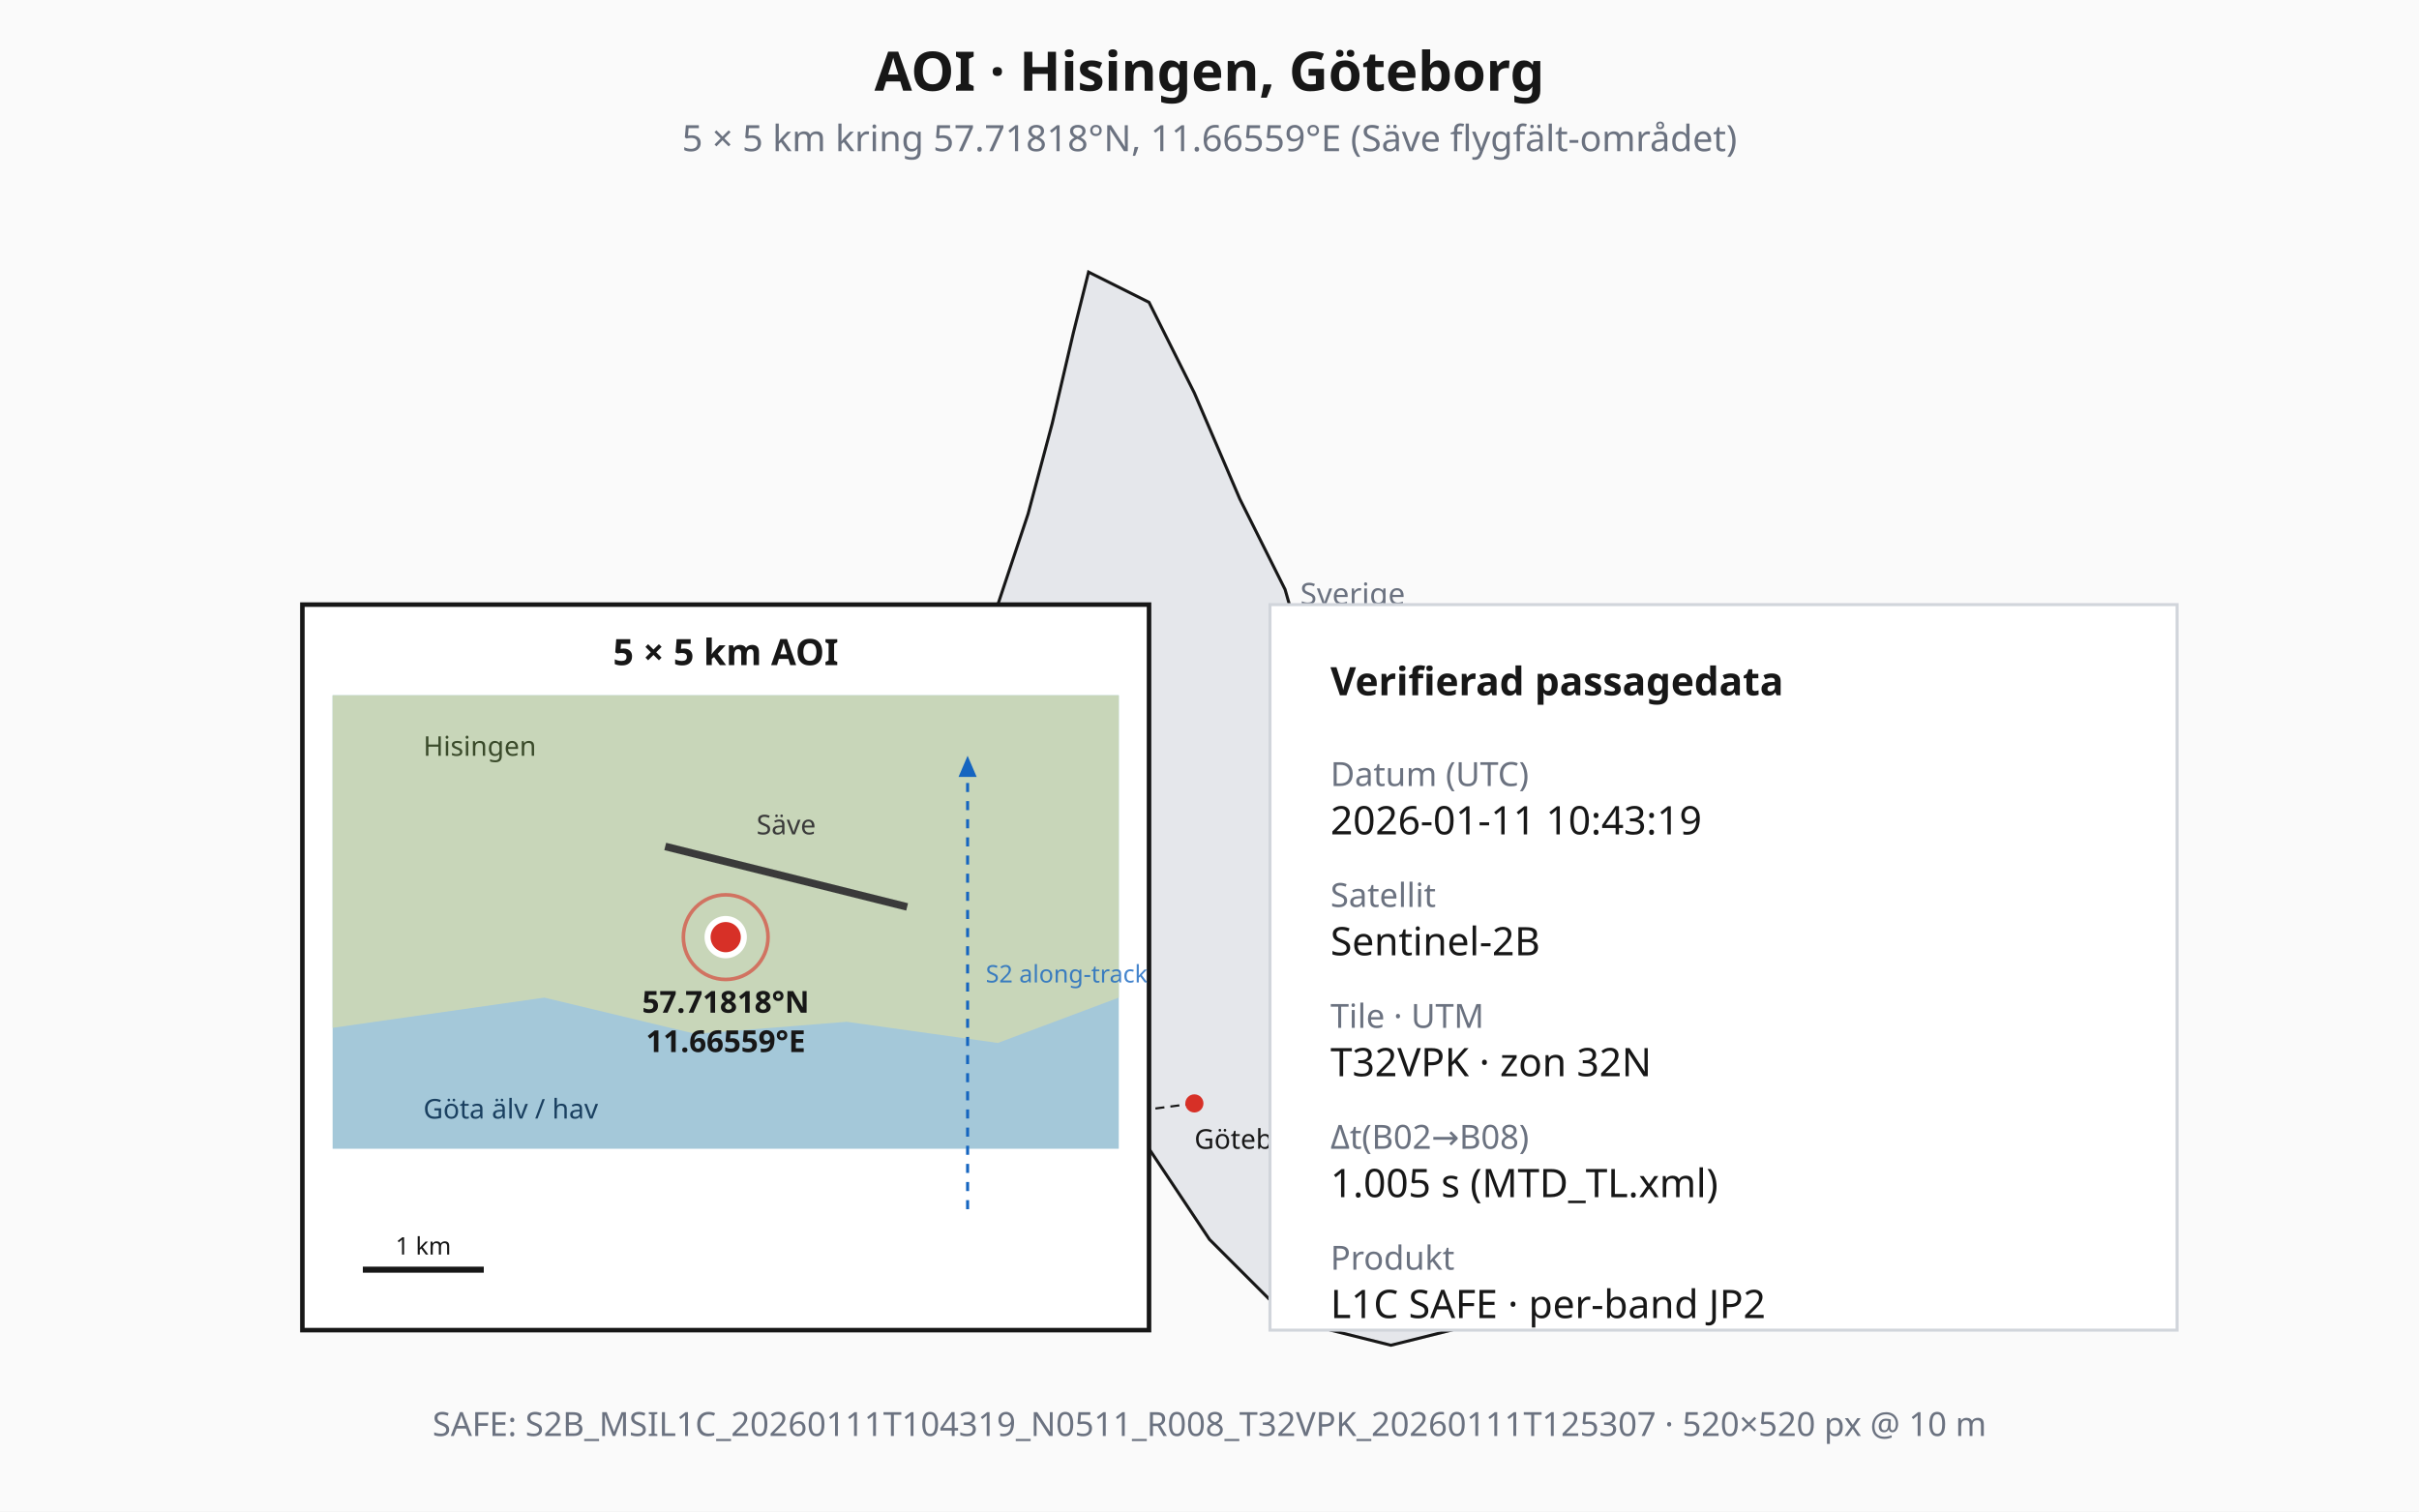
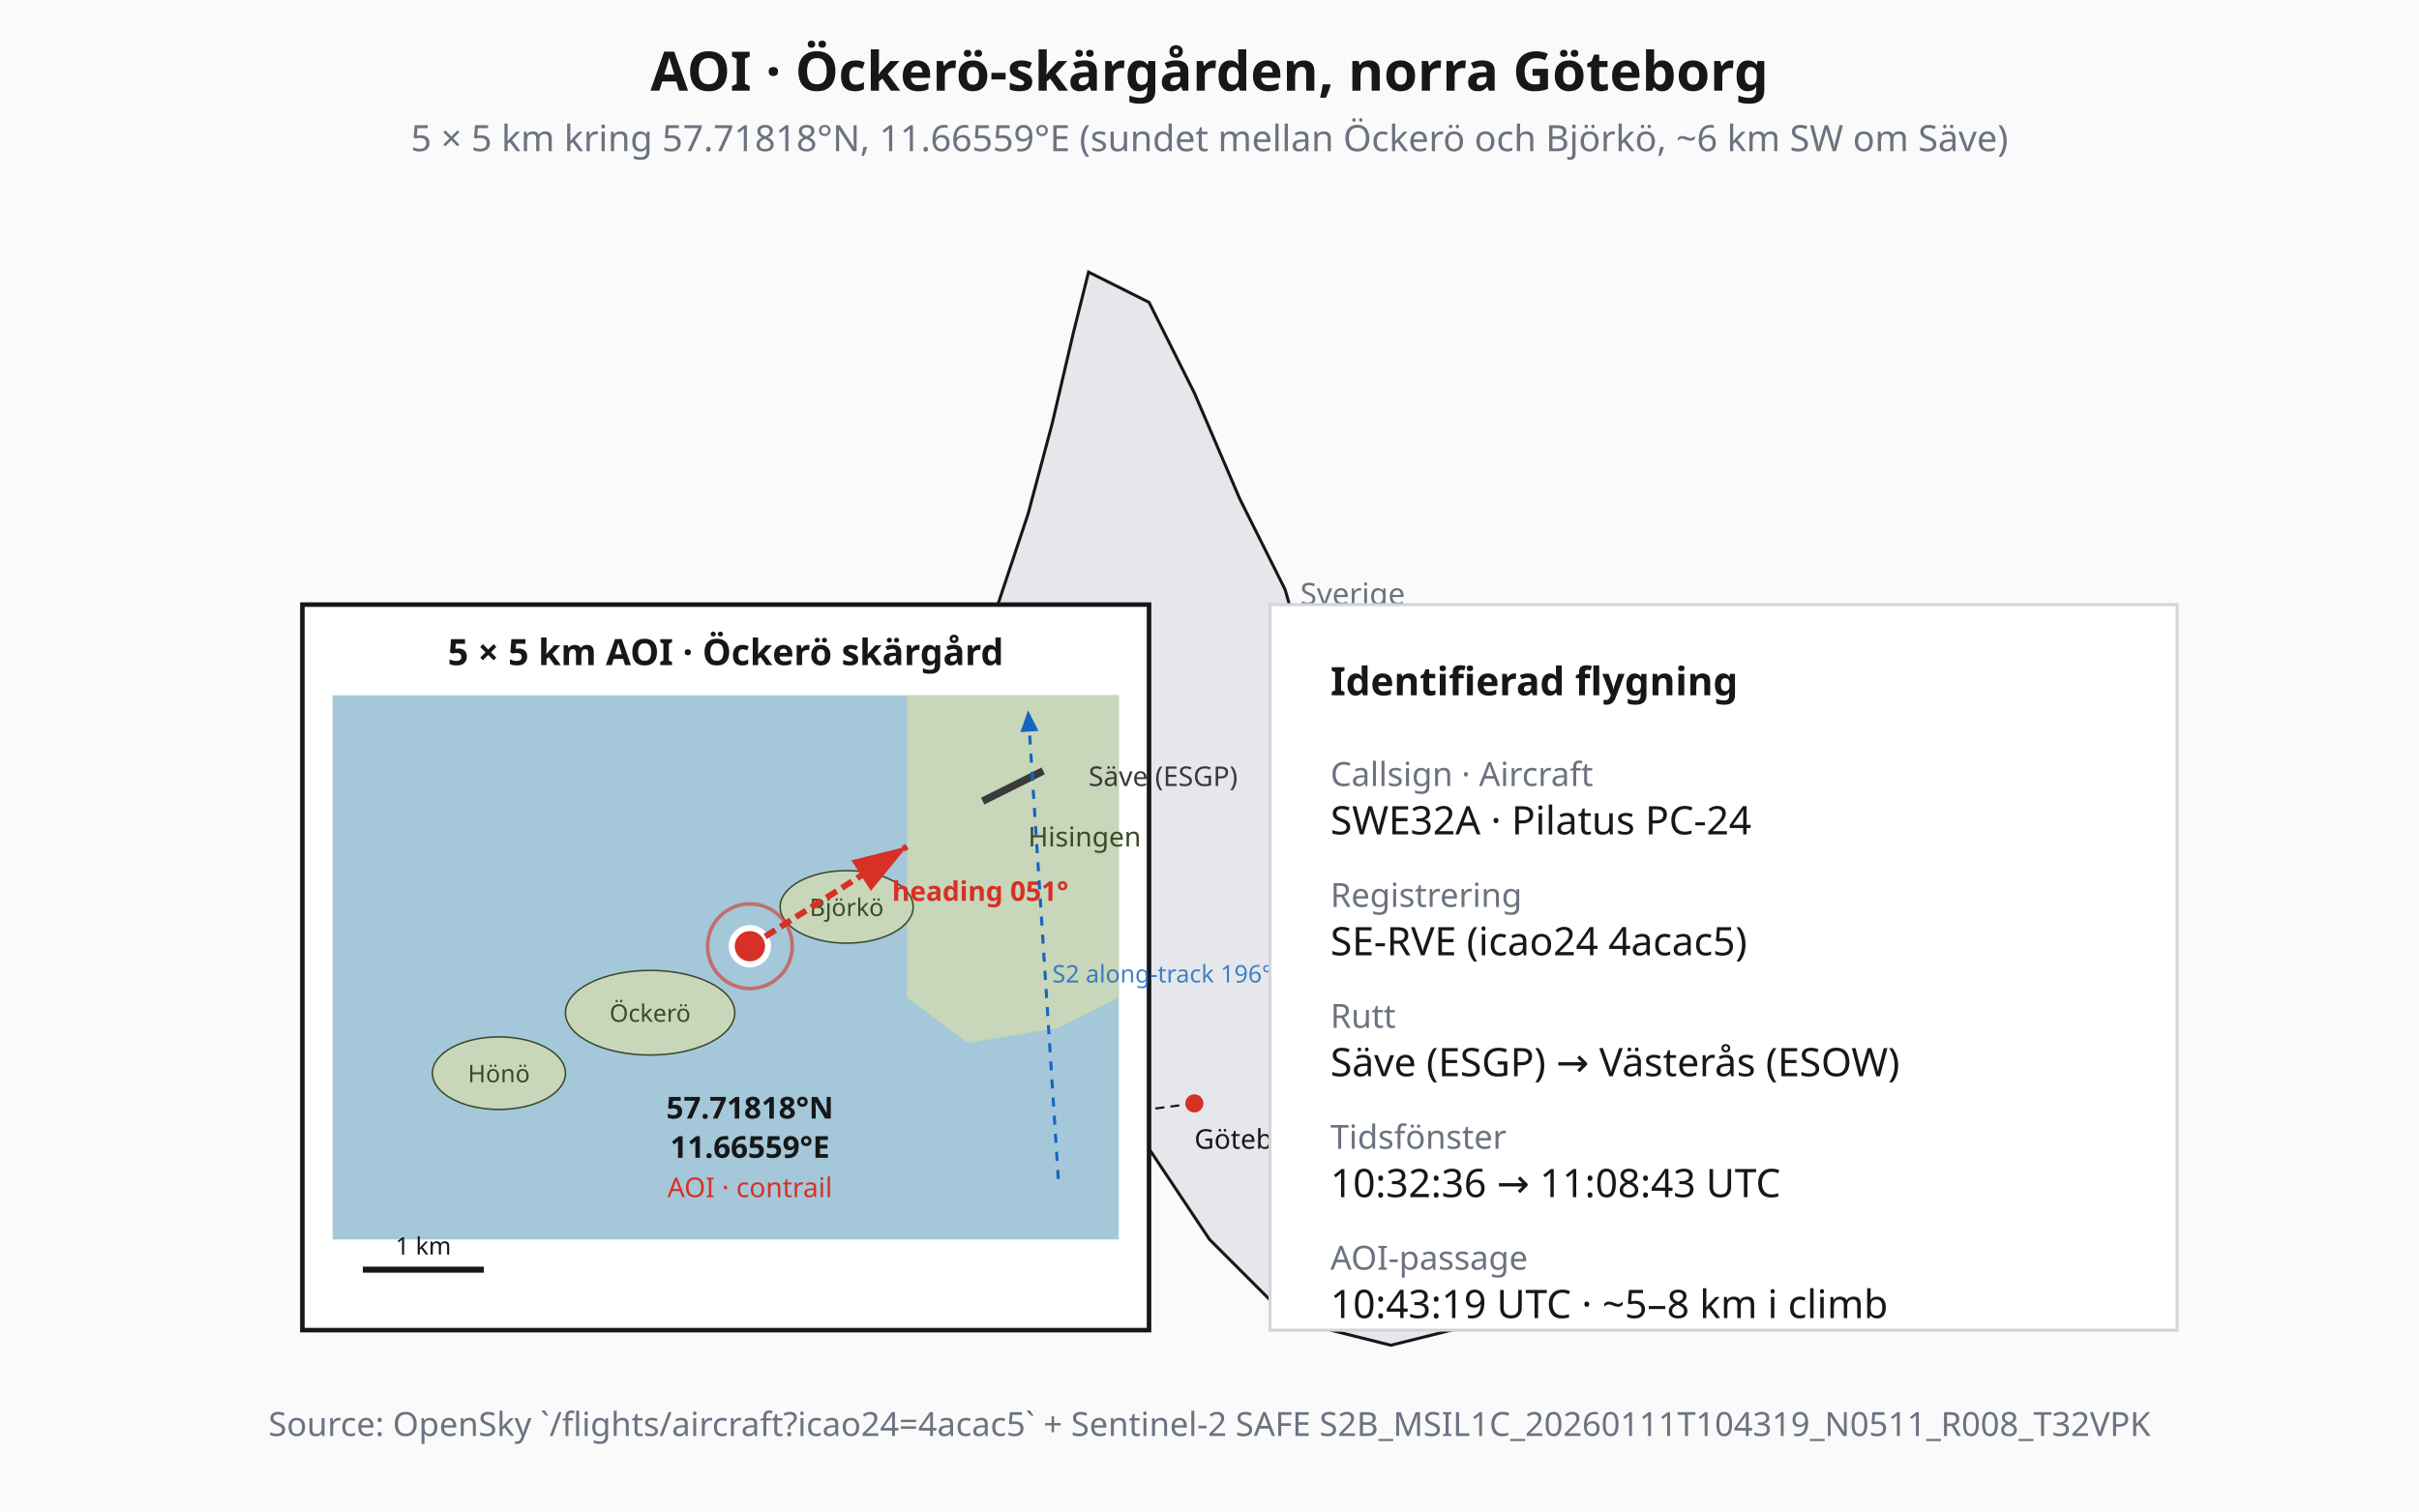
<svg xmlns="http://www.w3.org/2000/svg" viewBox="0 0 800 500" font-family="Space Grotesk, system-ui, sans-serif">
  <defs>
    <marker id="arrow2" markerWidth="8" markerHeight="8" refX="7" refY="3" orient="auto" markerUnits="strokeWidth">
      <path d="M0,0 L0,6 L7,3 z" fill="#1565c0" />
    </marker>
+     <marker id="arrowne" markerWidth="10" markerHeight="10" refX="9" refY="3" orient="auto" markerUnits="strokeWidth">
+       <path d="M0,0 L0,6 L9,3 z" fill="#d73027" />
+     </marker>
  </defs>
  <rect width="800" height="500" fill="#fafafa" />
-   <text x="400" y="30" text-anchor="middle" font-size="18" font-weight="600" fill="#171717">AOI · Hisingen, Göteborg</text>
-   <text x="400" y="50" text-anchor="middle" font-size="12" fill="#6b7280">5 × 5 km kring 57.71818°N, 11.66559°E (Säve flygfält-området)</text>
+   <text x="400" y="30" text-anchor="middle" font-size="18" font-weight="600" fill="#171717">AOI · Öckerö-skärgården, norra Göteborg</text>
+   <text x="400" y="50" text-anchor="middle" font-size="12" fill="#6b7280">5 × 5 km kring 57.71818°N, 11.66559°E (sundet mellan Öckerö och Björkö, ~6 km SW om Säve)</text>
  <g stroke="#171717" stroke-width="1" fill="#e5e7eb">
    <path d="M 360 90              L 380 100 L 395 130 L 410 165              L 425 195 L 435 230 L 440 260              L 445 290 L 450 320 L 460 350              L 470 380 L 475 410              L 480 440              L 460 445 L 440 440              L 420 430 L 400 410              L 380 380 L 365 350              L 350 320 L 340 290              L 332 260 L 328 230              L 330 200 L 340 170              L 348 140 L 355 110 Z" />
  </g>
  <text x="430" y="200" font-size="10" fill="#6b7280">Sverige</text>
  <line x1="395" y1="365" x2="280" y2="380" stroke="#171717" stroke-width="0.7" stroke-dasharray="3,2" />
  <circle cx="395" cy="365" r="3" fill="#d73027" />
  <text x="395" y="380" font-size="9" fill="#171717">Göteborg</text>
  <g transform="translate(100, 200)">
    <rect width="280" height="240" fill="#fff" stroke="#171717" stroke-width="1.5" />
-     <text x="140" y="20" text-anchor="middle" font-size="12" font-weight="600" fill="#171717">5 × 5 km AOI</text>
-     <path d="M 10 30 L 270 30 L 270 180 L 10 180 Z" fill="#a4c8d9" />
-     <path d="M 10 30 L 270 30 L 270 130 L 230 145 L 180 138 L 130 142 L 80 130 L 10 140 Z" fill="#c8d6b9" />
-     <line x1="120" y1="80" x2="200" y2="100" stroke="#3a3a3a" stroke-width="2.5" />
-     <text x="160" y="76" text-anchor="middle" font-size="9" fill="#3a3a3a">Säve</text>
-     <circle cx="140" cy="110" r="6" fill="#d73027" stroke="#fff" stroke-width="2" />
-     <circle cx="140" cy="110" r="14" fill="none" stroke="#d73027" stroke-width="1.2" opacity="0.6" />
-     <text x="140" y="135" text-anchor="middle" font-size="10" font-weight="600" fill="#171717">57.71818°N</text>
-     <text x="140" y="148" text-anchor="middle" font-size="10" font-weight="600" fill="#171717">11.66559°E</text>
-     <text x="40" y="50" font-size="9" fill="#3a4a2a">Hisingen</text>
-     <text x="40" y="170" font-size="9" fill="#1a4060">Göta älv / hav</text>
+     <text x="140" y="20" text-anchor="middle" font-size="12" font-weight="600" fill="#171717">5 × 5 km AOI · Öckerö skärgård</text>
+     <rect x="10" y="30" width="260" height="180" fill="#a4c8d9" />
+     <path d="M 200 30 L 270 30 L 270 130 L 250 140 L 220 145 L 200 130 Z" fill="#c8d6b9" />
+     <text x="240" y="80" font-size="9" fill="#3a4a2a">Hisingen</text>
+     <ellipse cx="180" cy="100" rx="22" ry="12" fill="#c8d6b9" stroke="#3a4a2a" stroke-width="0.5" />
+     <text x="180" y="103" text-anchor="middle" font-size="8" fill="#3a4a2a">Björkö</text>
+     <ellipse cx="115" cy="135" rx="28" ry="14" fill="#c8d6b9" stroke="#3a4a2a" stroke-width="0.5" />
+     <text x="115" y="138" text-anchor="middle" font-size="8" fill="#3a4a2a">Öckerö</text>
+     <ellipse cx="65" cy="155" rx="22" ry="12" fill="#c8d6b9" stroke="#3a4a2a" stroke-width="0.5" />
+     <text x="65" y="158" text-anchor="middle" font-size="8" fill="#3a4a2a">Hönö</text>
+     <line x1="225" y1="65" x2="245" y2="55" stroke="#3a3a3a" stroke-width="2.5" />
+     <text x="260" y="60" font-size="9" fill="#3a3a3a">Säve (ESGP)</text>
+     <circle cx="148" cy="113" r="6" fill="#d73027" stroke="#fff" stroke-width="2" />
+     <circle cx="148" cy="113" r="14" fill="none" stroke="#d73027" stroke-width="1.2" opacity="0.6" />
+     <text x="148" y="170" text-anchor="middle" font-size="10" font-weight="600" fill="#171717">57.71818°N</text>
+     <text x="148" y="183" text-anchor="middle" font-size="10" font-weight="600" fill="#171717">11.66559°E</text>
+     <text x="148" y="196" text-anchor="middle" font-size="9" fill="#d73027">AOI · contrail</text>
+     <line x1="148" y1="113" x2="200" y2="80" stroke="#d73027" stroke-width="2" stroke-dasharray="4,2" marker-end="url(#arrowne)" />
+     <text x="195" y="98" font-size="9" fill="#d73027" font-weight="600">heading 051°</text>
    <line x1="20" y1="220" x2="60" y2="220" stroke="#171717" stroke-width="2" />
    <text x="40" y="215" text-anchor="middle" font-size="8" fill="#171717">1 km</text>
-     <line x1="220" y1="200" x2="220" y2="50" stroke="#1565c0" stroke-width="1" stroke-dasharray="3,3" marker-end="url(#arrow2)" />
-     <text x="226" y="125" font-size="8" fill="#1565c0" opacity="0.8">S2 along-track</text>
+     <line x1="250" y1="190" x2="240" y2="35" stroke="#1565c0" stroke-width="1" stroke-dasharray="3,3" marker-end="url(#arrow2)" />
+     <text x="248" y="125" font-size="8" fill="#1565c0" opacity="0.8">S2 along-track 196°</text>
  </g>
  <g transform="translate(420, 200)">
    <rect width="300" height="240" fill="#fff" stroke="#d1d5db" />
-     <text x="20" y="30" font-size="13" font-weight="600" fill="#171717">Verifierad passagedata</text>
-     <text x="20" y="60" font-size="11" fill="#6b7280">Datum (UTC)</text>
-     <text x="20" y="76" font-size="13" fill="#171717">2026-01-11 10:43:19</text>
-     <text x="20" y="100" font-size="11" fill="#6b7280">Satellit</text>
-     <text x="20" y="116" font-size="13" fill="#171717">Sentinel-2B</text>
-     <text x="20" y="140" font-size="11" fill="#6b7280">Tile · UTM</text>
-     <text x="20" y="156" font-size="13" fill="#171717">T32VPK · zon 32N</text>
-     <text x="20" y="180" font-size="11" fill="#6b7280">Δt(B02→B08)</text>
-     <text x="20" y="196" font-size="13" fill="#171717">1.005 s (MTD_TL.xml)</text>
-     <text x="20" y="220" font-size="11" fill="#6b7280">Produkt</text>
-     <text x="20" y="236" font-size="13" fill="#171717">L1C SAFE · per-band JP2</text>
+     <text x="20" y="30" font-size="13" font-weight="600" fill="#171717">Identifierad flygning</text>
+     <text x="20" y="60" font-size="11" fill="#6b7280">Callsign · Aircraft</text>
+     <text x="20" y="76" font-size="13" fill="#171717">SWE32A · Pilatus PC-24</text>
+     <text x="20" y="100" font-size="11" fill="#6b7280">Registrering</text>
+     <text x="20" y="116" font-size="13" fill="#171717">SE-RVE (icao24 4acac5)</text>
+     <text x="20" y="140" font-size="11" fill="#6b7280">Rutt</text>
+     <text x="20" y="156" font-size="13" fill="#171717">Säve (ESGP) → Västerås (ESOW)</text>
+     <text x="20" y="180" font-size="11" fill="#6b7280">Tidsfönster</text>
+     <text x="20" y="196" font-size="13" fill="#171717">10:32:36 → 11:08:43 UTC</text>
+     <text x="20" y="220" font-size="11" fill="#6b7280">AOI-passage</text>
+     <text x="20" y="236" font-size="13" fill="#171717">10:43:19 UTC · ~5–8 km i climb</text>
  </g>
-   <text x="400" y="475" text-anchor="middle" font-size="11" fill="#6b7280">SAFE: S2B_MSIL1C_20260111T104319_N0511_R008_T32VPK_20260111T125307 · 520×520 px @ 10 m</text>
+   <text x="400" y="475" text-anchor="middle" font-size="11" fill="#6b7280">Source: OpenSky `/flights/aircraft?icao24=4acac5` + Sentinel-2 SAFE S2B_MSIL1C_20260111T104319_N0511_R008_T32VPK</text>
</svg>
